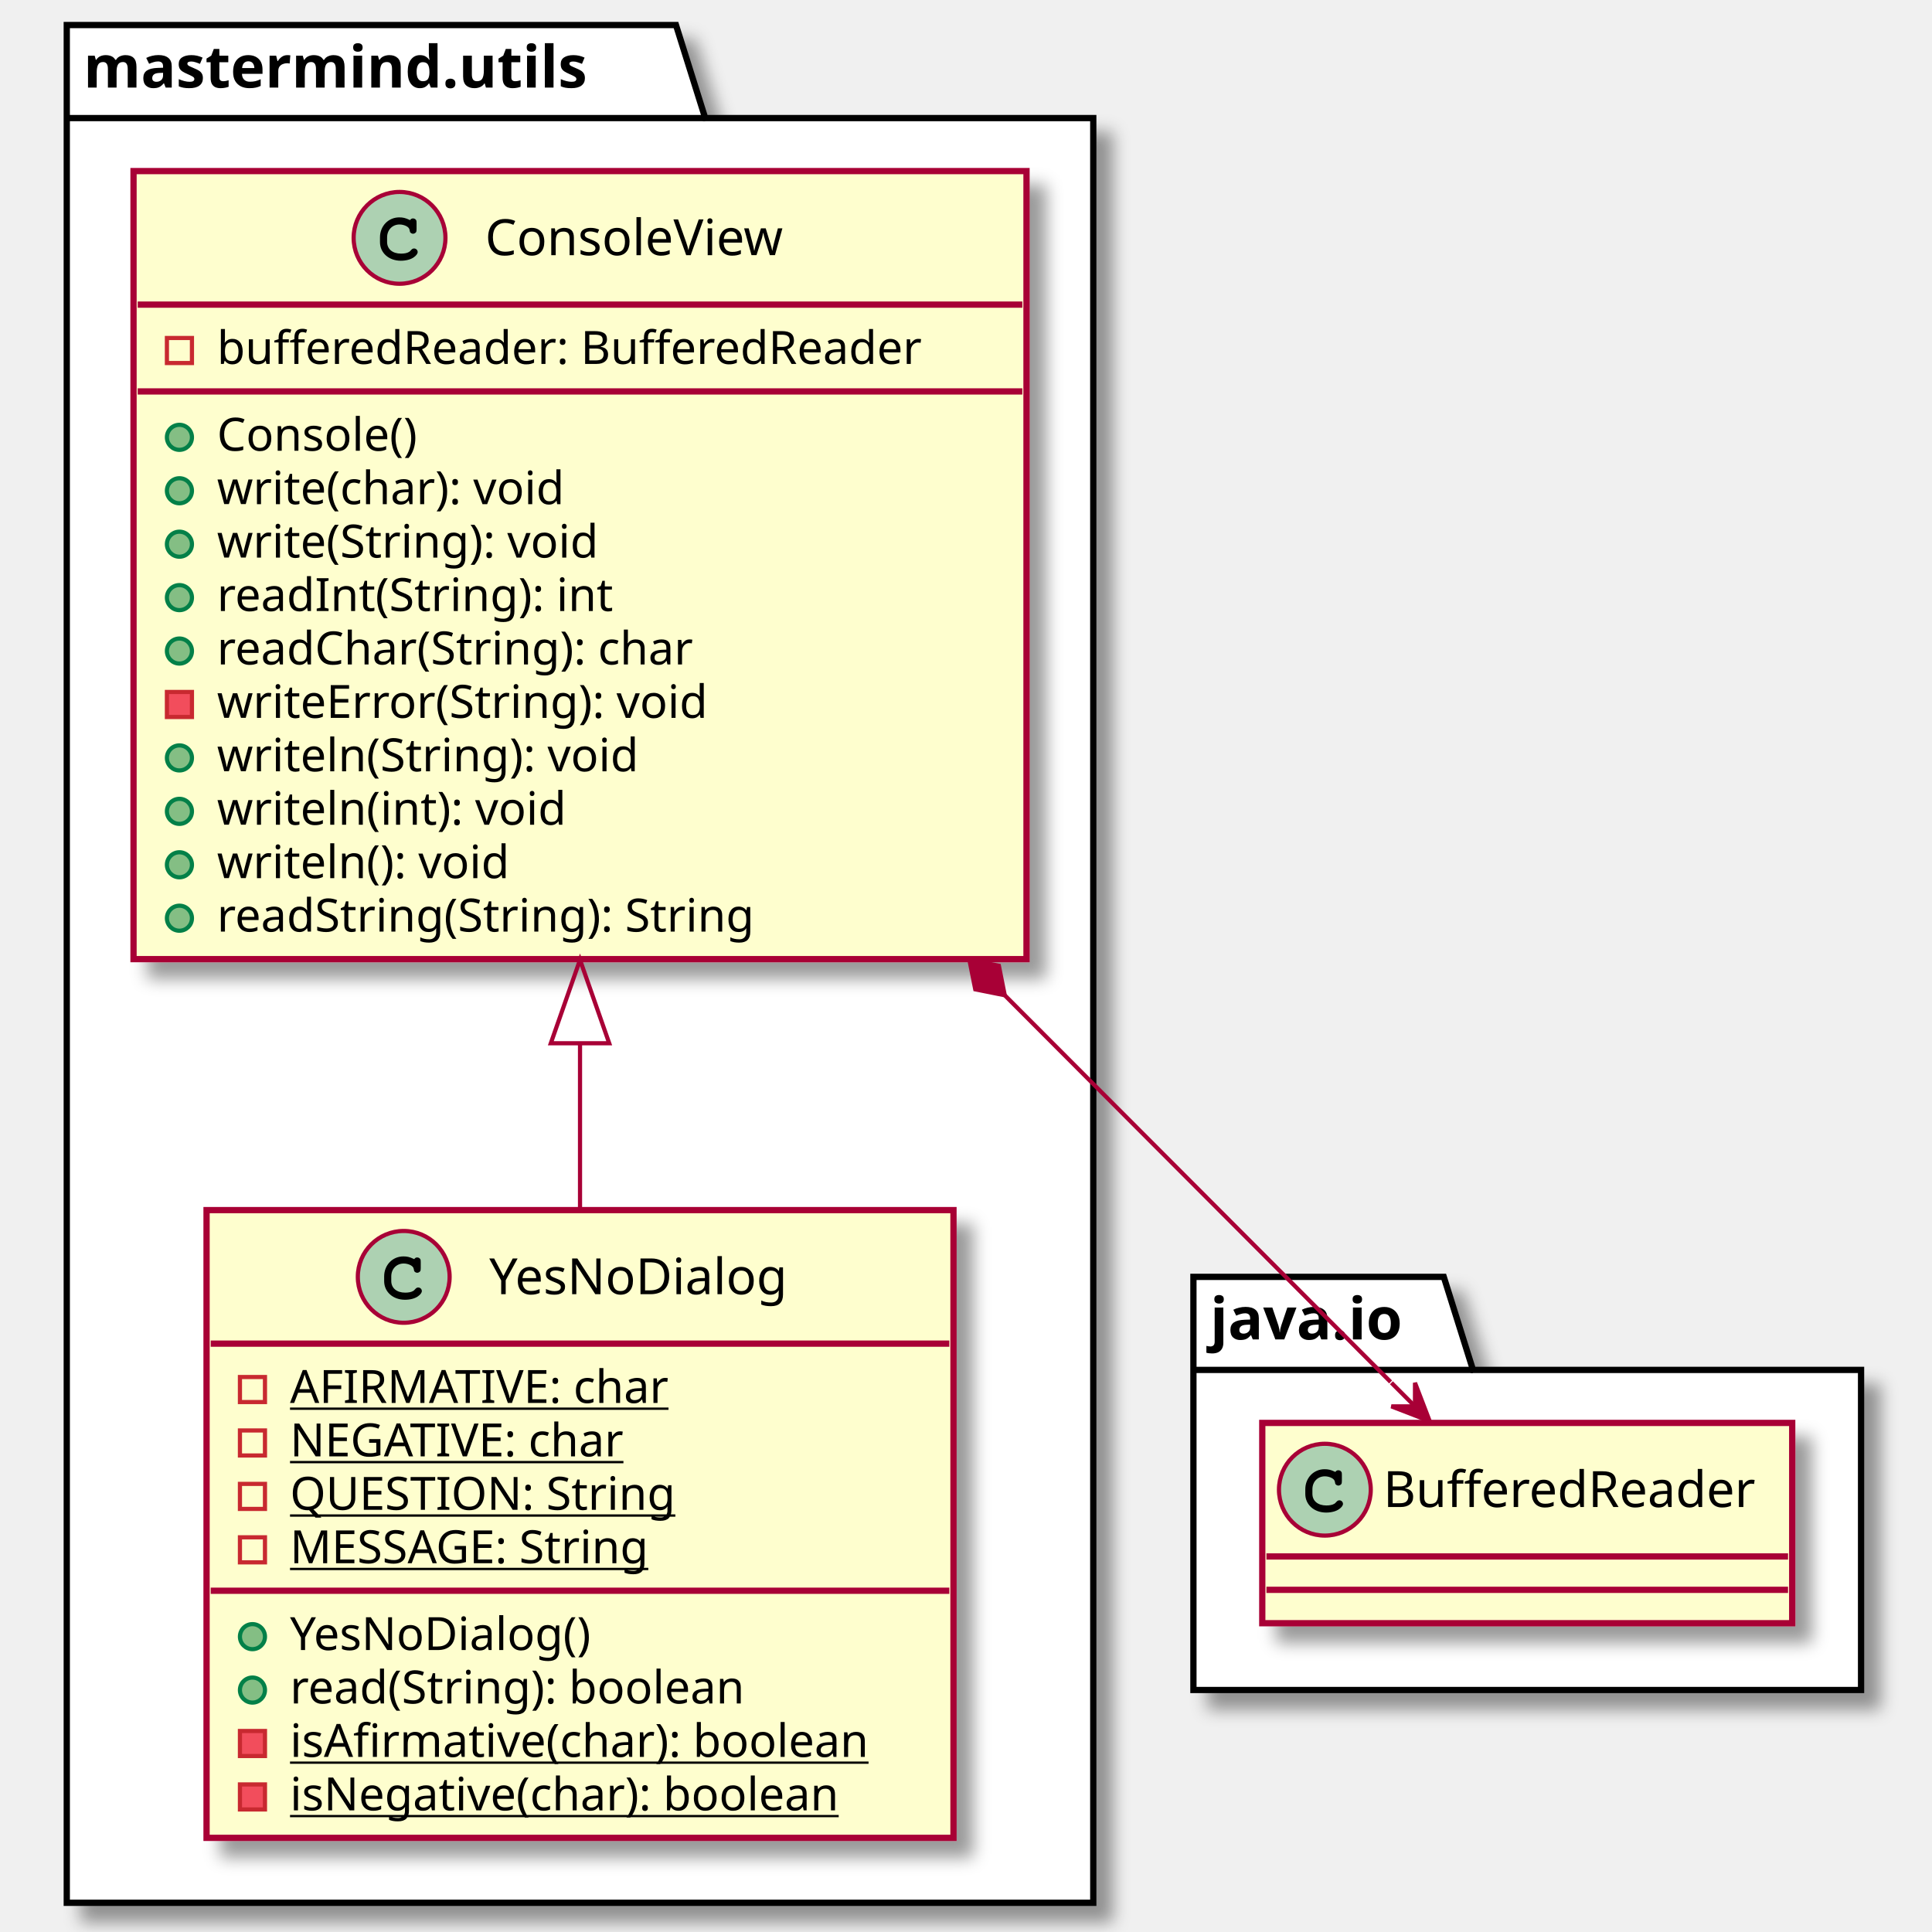
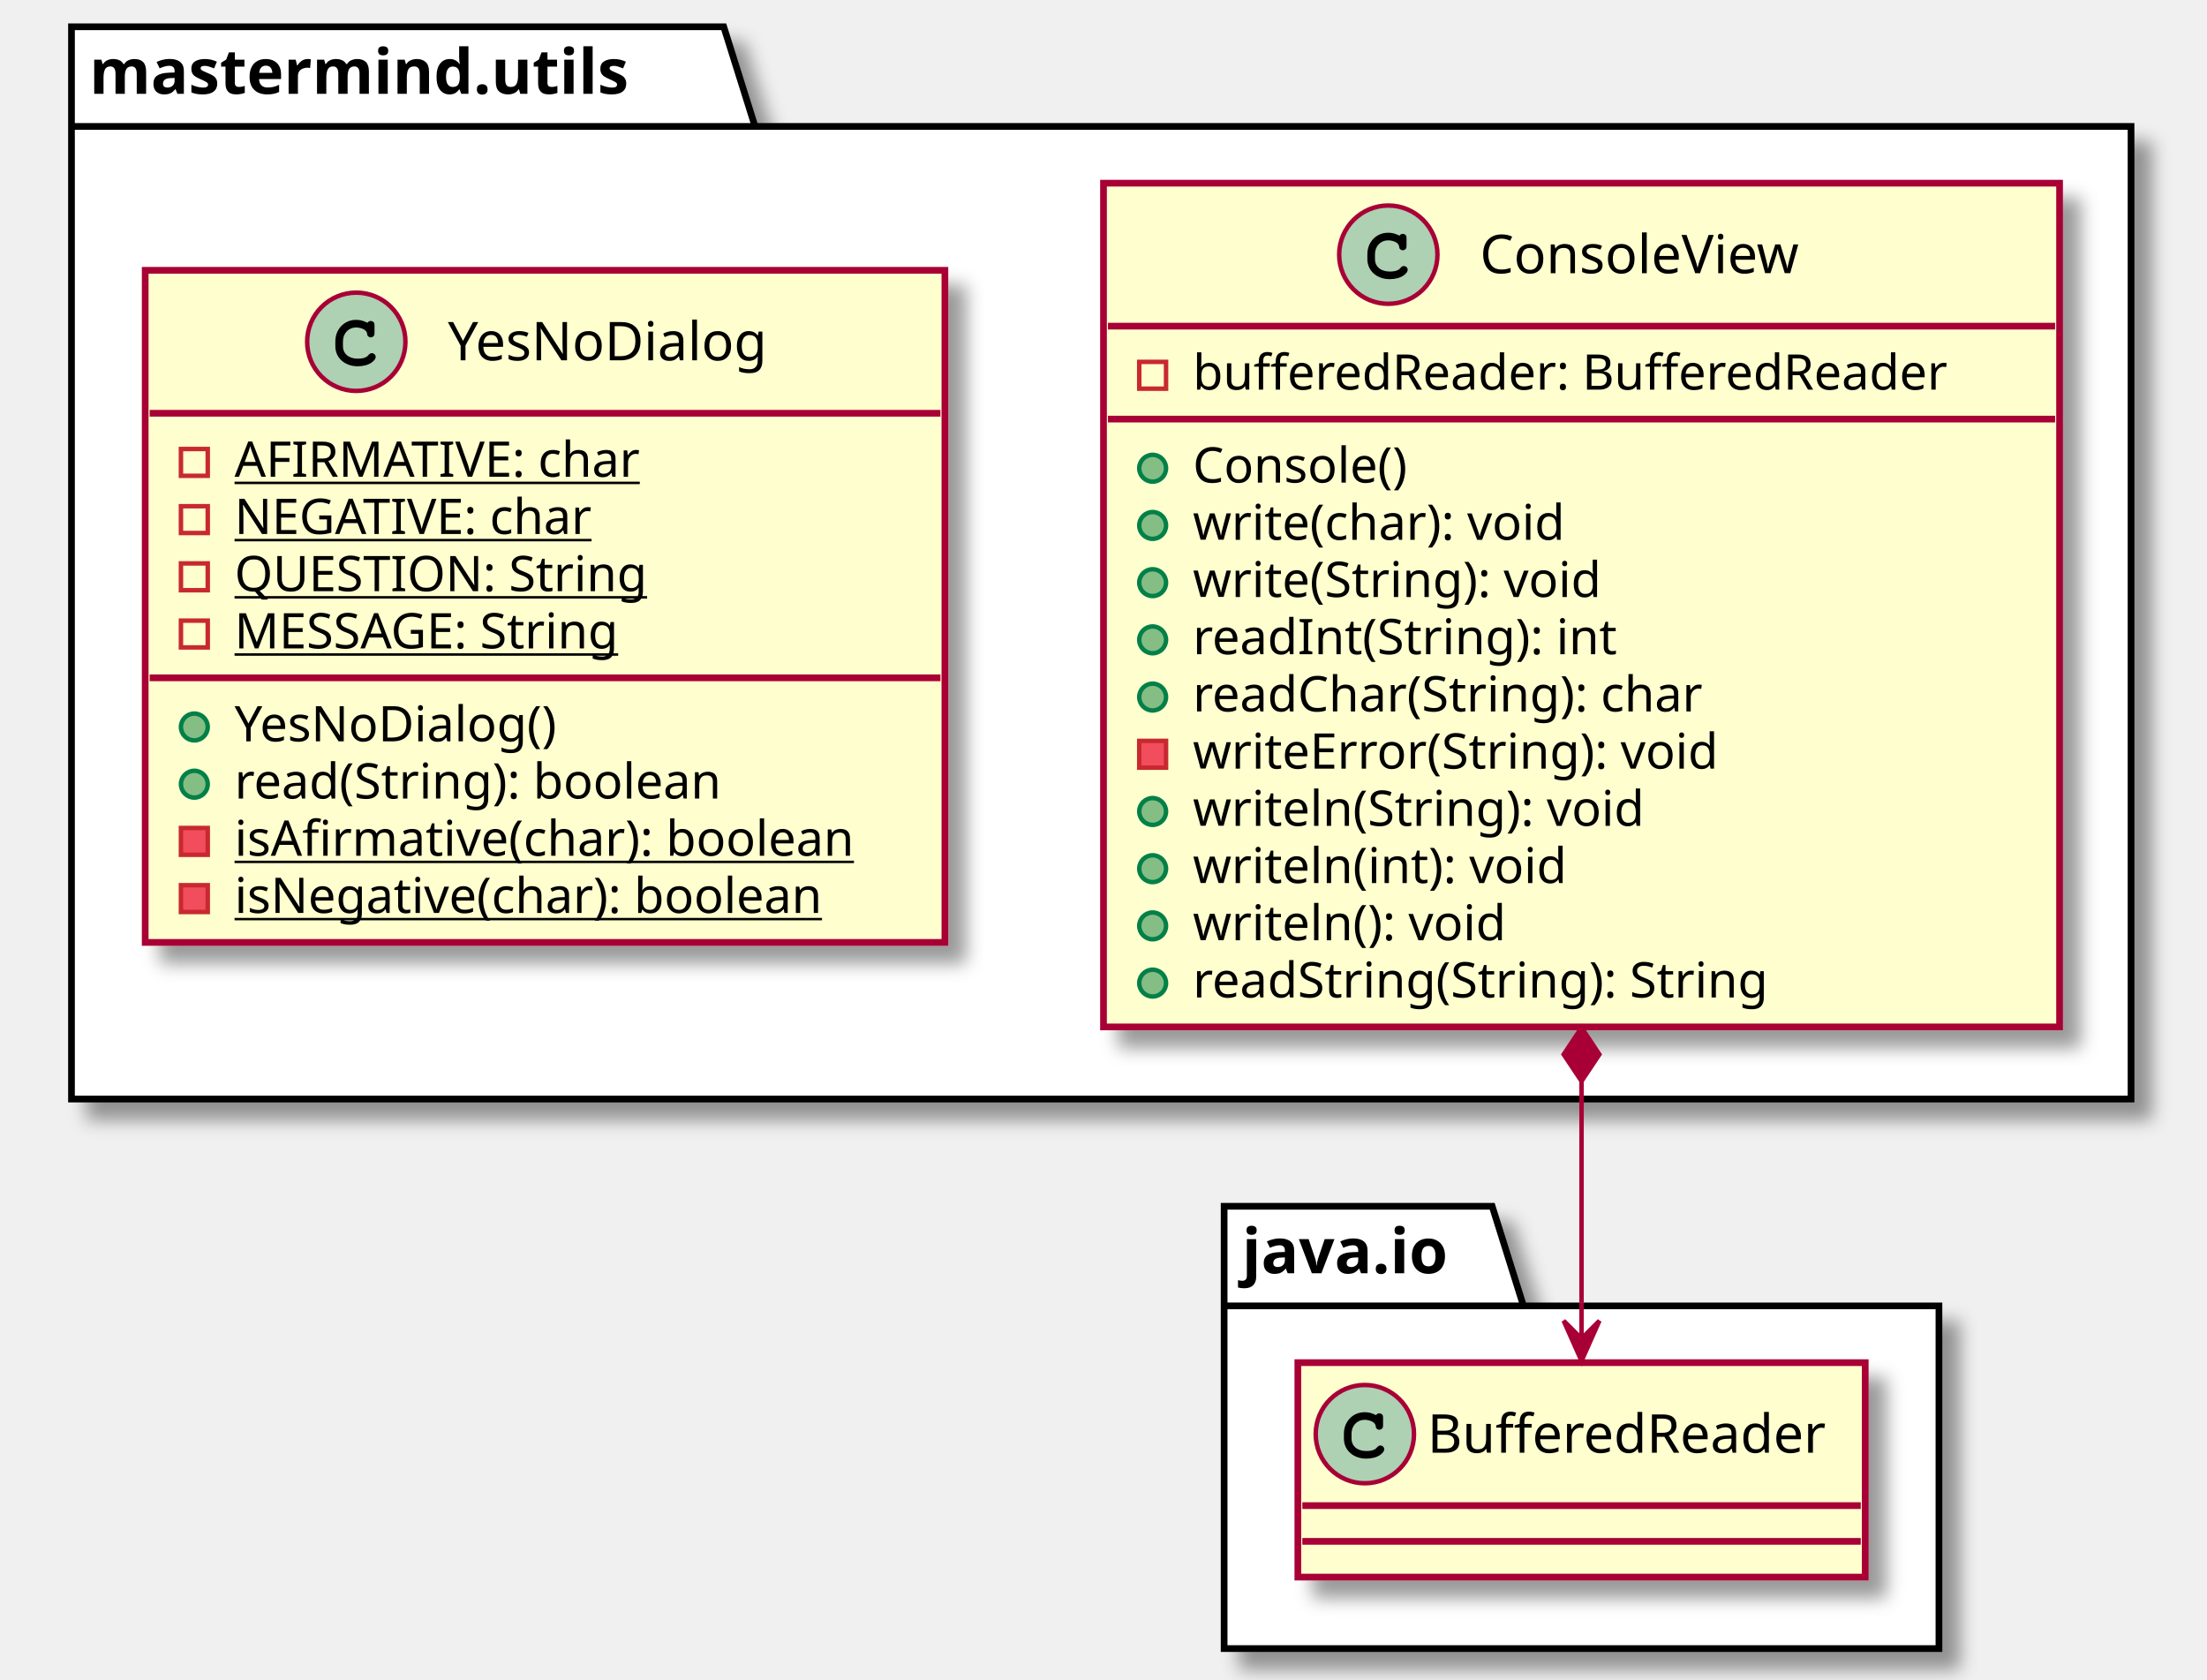
- <svg xmlns="http://www.w3.org/2000/svg" contentScriptType="application/ecmascript" contentStyleType="text/css" height="463px" preserveAspectRatio="none" style="width:463px;height:463px;" version="1.1" viewBox="0 0 463 463" width="463px" zoomAndPan="magnify">
+ <svg xmlns="http://www.w3.org/2000/svg" contentScriptType="application/ecmascript" contentStyleType="text/css" height="376px" preserveAspectRatio="none" style="width:494px;height:376px;" version="1.1" viewBox="0 0 494 376" width="494px" zoomAndPan="magnify">
  <defs>
-     <filter height="300%" id="f1lk8zqtuqgp5k" width="300%" x="-1" y="-1">
+     <filter height="300%" id="fvce5t7gcagjc" width="300%" x="-1" y="-1">
      <feGaussianBlur result="blurOut" stdDeviation="2.0" />
      <feColorMatrix in="blurOut" result="blurOut2" type="matrix" values="0 0 0 0 0 0 0 0 0 0 0 0 0 0 0 0 0 0 .4 0" />
      <feOffset dx="4.0" dy="4.0" in="blurOut2" result="blurOut3" />
      <feBlend in="SourceGraphic" in2="blurOut3" mode="normal" />
    </filter>
  </defs>
  <g>
-     <polygon fill="#FFFFFF" filter="url(#f1lk8zqtuqgp5k)" points="16,6,162,6,169,28.297,262,28.297,262,456,16,456,16,6" style="stroke: #000000; stroke-width: 1.5;" />
+     <polygon fill="#FFFFFF" filter="url(#fvce5t7gcagjc)" points="16,6,162,6,169,28.297,477,28.297,477,246,16,246,16,6" style="stroke: #000000; stroke-width: 1.5;" />
    <line style="stroke: #000000; stroke-width: 1.5;" x1="16" x2="169" y1="28.297" y2="28.297" />
    <text fill="#000000" font-family="sans-serif" font-size="14" font-weight="bold" lengthAdjust="spacingAndGlyphs" textLength="140" x="20" y="20.995">mastermind.utils</text>
-     <polygon fill="#FFFFFF" filter="url(#f1lk8zqtuqgp5k)" points="286,306,346,306,353,328.297,446,328.297,446,405,286,405,286,306" style="stroke: #000000; stroke-width: 1.5;" />
-     <line style="stroke: #000000; stroke-width: 1.5;" x1="286" x2="353" y1="328.297" y2="328.297" />
-     <text fill="#000000" font-family="sans-serif" font-size="14" font-weight="bold" lengthAdjust="spacingAndGlyphs" textLength="54" x="290" y="320.995">java.io</text>
-     <rect codeLine="1" fill="#FEFECE" filter="url(#f1lk8zqtuqgp5k)" height="188.852" id="mastermind.utils.ConsoleView" style="stroke: #A80036; stroke-width: 1.5;" width="214" x="32" y="41" />
-     <ellipse cx="95.75" cy="57" fill="#ADD1B2" rx="11" ry="11" style="stroke: #A80036; stroke-width: 1.0;" />
-     <path d="M98.094,52.672 C97.156,52.234 96.562,52.094 95.688,52.094 C93.062,52.094 91.062,54.172 91.062,56.891 L91.062,58.016 C91.062,60.594 93.172,62.484 96.062,62.484 C97.281,62.484 98.438,62.188 99.188,61.641 C99.766,61.234 100.094,60.781 100.094,60.391 C100.094,59.938 99.703,59.547 99.234,59.547 C99.016,59.547 98.812,59.625 98.625,59.812 C98.172,60.297 98.172,60.297 97.984,60.391 C97.562,60.656 96.875,60.781 96.109,60.781 C94.062,60.781 92.766,59.688 92.766,57.984 L92.766,56.891 C92.766,55.109 94.016,53.797 95.75,53.797 C96.328,53.797 96.938,53.953 97.406,54.203 C97.891,54.484 98.062,54.703 98.156,55.109 C98.219,55.516 98.25,55.641 98.391,55.766 C98.531,55.906 98.766,56.016 98.984,56.016 C99.25,56.016 99.516,55.875 99.688,55.656 C99.797,55.5 99.828,55.312 99.828,54.891 L99.828,53.469 C99.828,53.031 99.812,52.906 99.719,52.75 C99.562,52.484 99.281,52.344 98.984,52.344 C98.688,52.344 98.484,52.438 98.266,52.75 L98.094,52.672 Z " />
-     <text fill="#000000" font-family="sans-serif" font-size="12" lengthAdjust="spacingAndGlyphs" textLength="78" x="116.25" y="61.154">ConsoleView</text>
-     <line style="stroke: #A80036; stroke-width: 1.5;" x1="33" x2="245" y1="73" y2="73" />
-     <rect fill="none" height="6" style="stroke: #C82930; stroke-width: 1.0;" width="6" x="40" y="81" />
-     <text fill="#000000" font-family="sans-serif" font-size="11" lengthAdjust="spacingAndGlyphs" textLength="188" x="52" y="87.21">bufferedReader: BufferedReader</text>
-     <line style="stroke: #A80036; stroke-width: 1.5;" x1="33" x2="245" y1="93.805" y2="93.805" />
-     <ellipse cx="43" cy="104.805" fill="#84BE84" rx="3" ry="3" style="stroke: #038048; stroke-width: 1.0;" />
-     <text fill="#000000" font-family="sans-serif" font-size="11" lengthAdjust="spacingAndGlyphs" textLength="54" x="52" y="108.015">Console()</text>
-     <ellipse cx="43" cy="117.609" fill="#84BE84" rx="3" ry="3" style="stroke: #038048; stroke-width: 1.0;" />
-     <text fill="#000000" font-family="sans-serif" font-size="11" lengthAdjust="spacingAndGlyphs" textLength="91" x="52" y="120.82">write(char): void</text>
-     <ellipse cx="43" cy="130.414" fill="#84BE84" rx="3" ry="3" style="stroke: #038048; stroke-width: 1.0;" />
-     <text fill="#000000" font-family="sans-serif" font-size="11" lengthAdjust="spacingAndGlyphs" textLength="100" x="52" y="133.625">write(String): void</text>
-     <ellipse cx="43" cy="143.219" fill="#84BE84" rx="3" ry="3" style="stroke: #038048; stroke-width: 1.0;" />
-     <text fill="#000000" font-family="sans-serif" font-size="11" lengthAdjust="spacingAndGlyphs" textLength="102" x="52" y="146.429">readInt(String): int</text>
-     <ellipse cx="43" cy="156.023" fill="#84BE84" rx="3" ry="3" style="stroke: #038048; stroke-width: 1.0;" />
-     <text fill="#000000" font-family="sans-serif" font-size="11" lengthAdjust="spacingAndGlyphs" textLength="124" x="52" y="159.234">readChar(String): char</text>
-     <rect fill="#F24D5C" height="6" style="stroke: #C82930; stroke-width: 1.0;" width="6" x="40" y="165.828" />
-     <text fill="#000000" font-family="sans-serif" font-size="11" lengthAdjust="spacingAndGlyphs" textLength="126" x="52" y="172.039">writeError(String): void</text>
-     <ellipse cx="43" cy="181.633" fill="#84BE84" rx="3" ry="3" style="stroke: #038048; stroke-width: 1.0;" />
-     <text fill="#000000" font-family="sans-serif" font-size="11" lengthAdjust="spacingAndGlyphs" textLength="110" x="52" y="184.843">writeln(String): void</text>
-     <ellipse cx="43" cy="194.438" fill="#84BE84" rx="3" ry="3" style="stroke: #038048; stroke-width: 1.0;" />
-     <text fill="#000000" font-family="sans-serif" font-size="11" lengthAdjust="spacingAndGlyphs" textLength="91" x="52" y="197.648">writeln(int): void</text>
-     <ellipse cx="43" cy="207.242" fill="#84BE84" rx="3" ry="3" style="stroke: #038048; stroke-width: 1.0;" />
-     <text fill="#000000" font-family="sans-serif" font-size="11" lengthAdjust="spacingAndGlyphs" textLength="77" x="52" y="210.453">writeln(): void</text>
-     <ellipse cx="43" cy="220.047" fill="#84BE84" rx="3" ry="3" style="stroke: #038048; stroke-width: 1.0;" />
-     <text fill="#000000" font-family="sans-serif" font-size="11" lengthAdjust="spacingAndGlyphs" textLength="140" x="52" y="223.257">readString(String): String</text>
-     <rect codeLine="16" fill="#FEFECE" filter="url(#f1lk8zqtuqgp5k)" height="150.438" id="mastermind.utils.YesNoDialog" style="stroke: #A80036; stroke-width: 1.5;" width="179" x="49.5" y="290" />
-     <ellipse cx="96.75" cy="306" fill="#ADD1B2" rx="11" ry="11" style="stroke: #A80036; stroke-width: 1.0;" />
-     <path d="M99.094,301.672 C98.156,301.234 97.562,301.094 96.688,301.094 C94.062,301.094 92.062,303.172 92.062,305.891 L92.062,307.016 C92.062,309.594 94.172,311.484 97.062,311.484 C98.281,311.484 99.438,311.188 100.188,310.641 C100.766,310.234 101.094,309.781 101.094,309.391 C101.094,308.938 100.703,308.547 100.234,308.547 C100.016,308.547 99.812,308.625 99.625,308.812 C99.172,309.297 99.172,309.297 98.984,309.391 C98.562,309.656 97.875,309.781 97.109,309.781 C95.062,309.781 93.766,308.688 93.766,306.984 L93.766,305.891 C93.766,304.109 95.016,302.797 96.75,302.797 C97.328,302.797 97.938,302.953 98.406,303.203 C98.891,303.484 99.062,303.703 99.156,304.109 C99.219,304.516 99.25,304.641 99.391,304.766 C99.531,304.906 99.766,305.016 99.984,305.016 C100.25,305.016 100.516,304.875 100.688,304.656 C100.797,304.5 100.828,304.312 100.828,303.891 L100.828,302.469 C100.828,302.031 100.812,301.906 100.719,301.75 C100.562,301.484 100.281,301.344 99.984,301.344 C99.688,301.344 99.484,301.438 99.266,301.75 L99.094,301.672 Z " />
-     <text fill="#000000" font-family="sans-serif" font-size="12" lengthAdjust="spacingAndGlyphs" textLength="76" x="117.25" y="310.154">YesNoDialog</text>
-     <line style="stroke: #A80036; stroke-width: 1.5;" x1="50.5" x2="227.5" y1="322" y2="322" />
-     <rect fill="none" height="6" style="stroke: #C82930; stroke-width: 1.0;" width="6" x="57.5" y="330" />
-     <text fill="#000000" font-family="sans-serif" font-size="11" lengthAdjust="spacingAndGlyphs" text-decoration="underline" textLength="97" x="69.5" y="336.21">AFIRMATIVE: char</text>
-     <rect fill="none" height="6" style="stroke: #C82930; stroke-width: 1.0;" width="6" x="57.5" y="342.805" />
-     <text fill="#000000" font-family="sans-serif" font-size="11" lengthAdjust="spacingAndGlyphs" text-decoration="underline" textLength="88" x="69.5" y="349.015">NEGATIVE: char</text>
-     <rect fill="none" height="6" style="stroke: #C82930; stroke-width: 1.0;" width="6" x="57.5" y="355.609" />
-     <text fill="#000000" font-family="sans-serif" font-size="11" lengthAdjust="spacingAndGlyphs" text-decoration="underline" textLength="99" x="69.5" y="361.82">QUESTION: String</text>
-     <rect fill="none" height="6" style="stroke: #C82930; stroke-width: 1.0;" width="6" x="57.5" y="368.414" />
-     <text fill="#000000" font-family="sans-serif" font-size="11" lengthAdjust="spacingAndGlyphs" text-decoration="underline" textLength="96" x="69.5" y="374.625">MESSAGE: String</text>
-     <line style="stroke: #A80036; stroke-width: 1.5;" x1="50.5" x2="227.5" y1="381.219" y2="381.219" />
-     <ellipse cx="60.5" cy="392.219" fill="#84BE84" rx="3" ry="3" style="stroke: #038048; stroke-width: 1.0;" />
-     <text fill="#000000" font-family="sans-serif" font-size="11" lengthAdjust="spacingAndGlyphs" textLength="80" x="69.5" y="395.429">YesNoDialog()</text>
-     <ellipse cx="60.5" cy="405.023" fill="#84BE84" rx="3" ry="3" style="stroke: #038048; stroke-width: 1.0;" />
-     <text fill="#000000" font-family="sans-serif" font-size="11" lengthAdjust="spacingAndGlyphs" textLength="120" x="69.5" y="408.234">read(String): boolean</text>
-     <rect fill="#F24D5C" height="6" style="stroke: #C82930; stroke-width: 1.0;" width="6" x="57.5" y="414.828" />
-     <text fill="#000000" font-family="sans-serif" font-size="11" lengthAdjust="spacingAndGlyphs" text-decoration="underline" textLength="153" x="69.5" y="421.039">isAfirmative(char): boolean</text>
-     <rect fill="#F24D5C" height="6" style="stroke: #C82930; stroke-width: 1.0;" width="6" x="57.5" y="427.633" />
-     <text fill="#000000" font-family="sans-serif" font-size="11" lengthAdjust="spacingAndGlyphs" text-decoration="underline" textLength="146" x="69.5" y="433.843">isNegative(char): boolean</text>
-     <rect fill="#FEFECE" filter="url(#f1lk8zqtuqgp5k)" height="48" id="java.io.BufferedReader" style="stroke: #A80036; stroke-width: 1.5;" width="127" x="302.5" y="341" />
-     <ellipse cx="317.5" cy="357" fill="#ADD1B2" rx="11" ry="11" style="stroke: #A80036; stroke-width: 1.0;" />
-     <path d="M319.844,352.672 C318.906,352.234 318.312,352.094 317.438,352.094 C314.812,352.094 312.812,354.172 312.812,356.891 L312.812,358.016 C312.812,360.594 314.922,362.484 317.812,362.484 C319.031,362.484 320.188,362.188 320.938,361.641 C321.516,361.234 321.844,360.781 321.844,360.391 C321.844,359.938 321.453,359.547 320.984,359.547 C320.766,359.547 320.562,359.625 320.375,359.812 C319.922,360.297 319.922,360.297 319.734,360.391 C319.312,360.656 318.625,360.781 317.859,360.781 C315.812,360.781 314.516,359.688 314.516,357.984 L314.516,356.891 C314.516,355.109 315.766,353.797 317.5,353.797 C318.078,353.797 318.688,353.953 319.156,354.203 C319.641,354.484 319.812,354.703 319.906,355.109 C319.969,355.516 320,355.641 320.141,355.766 C320.281,355.906 320.516,356.016 320.734,356.016 C321,356.016 321.266,355.875 321.438,355.656 C321.547,355.5 321.578,355.312 321.578,354.891 L321.578,353.469 C321.578,353.031 321.562,352.906 321.469,352.75 C321.312,352.484 321.031,352.344 320.734,352.344 C320.438,352.344 320.234,352.438 320.016,352.75 L319.844,352.672 Z " />
-     <text fill="#000000" font-family="sans-serif" font-size="12" lengthAdjust="spacingAndGlyphs" textLength="95" x="331.5" y="361.154">BufferedReader</text>
-     <line style="stroke: #A80036; stroke-width: 1.5;" x1="303.5" x2="428.5" y1="373" y2="373" />
-     <line style="stroke: #A80036; stroke-width: 1.5;" x1="303.5" x2="428.5" y1="381" y2="381" />
-     <path codeLine="14" d="M240.788,238.512 C240.788,238.512 309.115,306.989 333.256,331.184 " fill="none" id="mastermind.utils.ConsoleView-java.io.BufferedReader" style="stroke: #A80036; stroke-width: 1.0;" />
-     <polygon fill="#A80036" points="342.629,340.578,339.103,331.382,339.097,337.039,333.44,337.033,342.629,340.578" style="stroke: #A80036; stroke-width: 1.0;" />
-     <line style="stroke: #A80036; stroke-width: 1.0;" x1="339.097" x2="333.447" y1="337.039" y2="331.375" />
-     <polygon fill="#A80036" points="232.312,230.018,233.719,237.091,240.788,238.512,239.381,231.44,232.312,230.018" style="stroke: #A80036; stroke-width: 1.0;" />
-     <path codeLine="26" d="M139,250.344 C139,263.8 139,277.255 139,289.955 " fill="none" id="mastermind.utils.ConsoleView-backto-mastermind.utils.YesNoDialog" style="stroke: #A80036; stroke-width: 1.0;" />
-     <polygon fill="none" points="132,250.018,139,230.018,146,250.018,132,250.018" style="stroke: #A80036; stroke-width: 1.0;" />
+     <polygon fill="#FFFFFF" filter="url(#fvce5t7gcagjc)" points="274,270,334,270,341,292.297,434,292.297,434,369,274,369,274,270" style="stroke: #000000; stroke-width: 1.5;" />
+     <line style="stroke: #000000; stroke-width: 1.5;" x1="274" x2="341" y1="292.297" y2="292.297" />
+     <text fill="#000000" font-family="sans-serif" font-size="14" font-weight="bold" lengthAdjust="spacingAndGlyphs" textLength="54" x="278" y="284.995">java.io</text>
+     <rect codeLine="1" fill="#FEFECE" filter="url(#fvce5t7gcagjc)" height="188.852" id="mastermind.utils.ConsoleView" style="stroke: #A80036; stroke-width: 1.5;" width="214" x="247" y="41" />
+     <ellipse cx="310.75" cy="57" fill="#ADD1B2" rx="11" ry="11" style="stroke: #A80036; stroke-width: 1.0;" />
+     <path d="M313.094,52.672 C312.156,52.234 311.562,52.094 310.688,52.094 C308.062,52.094 306.062,54.172 306.062,56.891 L306.062,58.016 C306.062,60.594 308.172,62.484 311.062,62.484 C312.281,62.484 313.438,62.188 314.188,61.641 C314.766,61.234 315.094,60.781 315.094,60.391 C315.094,59.938 314.703,59.547 314.234,59.547 C314.016,59.547 313.812,59.625 313.625,59.812 C313.172,60.297 313.172,60.297 312.984,60.391 C312.562,60.656 311.875,60.781 311.109,60.781 C309.062,60.781 307.766,59.688 307.766,57.984 L307.766,56.891 C307.766,55.109 309.016,53.797 310.75,53.797 C311.328,53.797 311.938,53.953 312.406,54.203 C312.891,54.484 313.062,54.703 313.156,55.109 C313.219,55.516 313.25,55.641 313.391,55.766 C313.531,55.906 313.766,56.016 313.984,56.016 C314.25,56.016 314.516,55.875 314.688,55.656 C314.797,55.5 314.828,55.312 314.828,54.891 L314.828,53.469 C314.828,53.031 314.812,52.906 314.719,52.75 C314.562,52.484 314.281,52.344 313.984,52.344 C313.688,52.344 313.484,52.438 313.266,52.75 L313.094,52.672 Z " />
+     <text fill="#000000" font-family="sans-serif" font-size="12" lengthAdjust="spacingAndGlyphs" textLength="78" x="331.25" y="61.154">ConsoleView</text>
+     <line style="stroke: #A80036; stroke-width: 1.5;" x1="248" x2="460" y1="73" y2="73" />
+     <rect fill="none" height="6" style="stroke: #C82930; stroke-width: 1.0;" width="6" x="255" y="81" />
+     <text fill="#000000" font-family="sans-serif" font-size="11" lengthAdjust="spacingAndGlyphs" textLength="188" x="267" y="87.21">bufferedReader: BufferedReader</text>
+     <line style="stroke: #A80036; stroke-width: 1.5;" x1="248" x2="460" y1="93.805" y2="93.805" />
+     <ellipse cx="258" cy="104.805" fill="#84BE84" rx="3" ry="3" style="stroke: #038048; stroke-width: 1.0;" />
+     <text fill="#000000" font-family="sans-serif" font-size="11" lengthAdjust="spacingAndGlyphs" textLength="54" x="267" y="108.015">Console()</text>
+     <ellipse cx="258" cy="117.609" fill="#84BE84" rx="3" ry="3" style="stroke: #038048; stroke-width: 1.0;" />
+     <text fill="#000000" font-family="sans-serif" font-size="11" lengthAdjust="spacingAndGlyphs" textLength="91" x="267" y="120.82">write(char): void</text>
+     <ellipse cx="258" cy="130.414" fill="#84BE84" rx="3" ry="3" style="stroke: #038048; stroke-width: 1.0;" />
+     <text fill="#000000" font-family="sans-serif" font-size="11" lengthAdjust="spacingAndGlyphs" textLength="100" x="267" y="133.625">write(String): void</text>
+     <ellipse cx="258" cy="143.219" fill="#84BE84" rx="3" ry="3" style="stroke: #038048; stroke-width: 1.0;" />
+     <text fill="#000000" font-family="sans-serif" font-size="11" lengthAdjust="spacingAndGlyphs" textLength="102" x="267" y="146.429">readInt(String): int</text>
+     <ellipse cx="258" cy="156.023" fill="#84BE84" rx="3" ry="3" style="stroke: #038048; stroke-width: 1.0;" />
+     <text fill="#000000" font-family="sans-serif" font-size="11" lengthAdjust="spacingAndGlyphs" textLength="124" x="267" y="159.234">readChar(String): char</text>
+     <rect fill="#F24D5C" height="6" style="stroke: #C82930; stroke-width: 1.0;" width="6" x="255" y="165.828" />
+     <text fill="#000000" font-family="sans-serif" font-size="11" lengthAdjust="spacingAndGlyphs" textLength="126" x="267" y="172.039">writeError(String): void</text>
+     <ellipse cx="258" cy="181.633" fill="#84BE84" rx="3" ry="3" style="stroke: #038048; stroke-width: 1.0;" />
+     <text fill="#000000" font-family="sans-serif" font-size="11" lengthAdjust="spacingAndGlyphs" textLength="110" x="267" y="184.843">writeln(String): void</text>
+     <ellipse cx="258" cy="194.438" fill="#84BE84" rx="3" ry="3" style="stroke: #038048; stroke-width: 1.0;" />
+     <text fill="#000000" font-family="sans-serif" font-size="11" lengthAdjust="spacingAndGlyphs" textLength="91" x="267" y="197.648">writeln(int): void</text>
+     <ellipse cx="258" cy="207.242" fill="#84BE84" rx="3" ry="3" style="stroke: #038048; stroke-width: 1.0;" />
+     <text fill="#000000" font-family="sans-serif" font-size="11" lengthAdjust="spacingAndGlyphs" textLength="77" x="267" y="210.453">writeln(): void</text>
+     <ellipse cx="258" cy="220.047" fill="#84BE84" rx="3" ry="3" style="stroke: #038048; stroke-width: 1.0;" />
+     <text fill="#000000" font-family="sans-serif" font-size="11" lengthAdjust="spacingAndGlyphs" textLength="140" x="267" y="223.257">readString(String): String</text>
+     <rect codeLine="15" fill="#FEFECE" filter="url(#fvce5t7gcagjc)" height="150.438" id="mastermind.utils.YesNoDialog" style="stroke: #A80036; stroke-width: 1.5;" width="179" x="32.5" y="60.5" />
+     <ellipse cx="79.75" cy="76.5" fill="#ADD1B2" rx="11" ry="11" style="stroke: #A80036; stroke-width: 1.0;" />
+     <path d="M82.094,72.172 C81.156,71.734 80.562,71.594 79.688,71.594 C77.062,71.594 75.062,73.672 75.062,76.391 L75.062,77.516 C75.062,80.094 77.172,81.984 80.062,81.984 C81.281,81.984 82.438,81.688 83.188,81.141 C83.766,80.734 84.094,80.281 84.094,79.891 C84.094,79.438 83.703,79.047 83.234,79.047 C83.016,79.047 82.812,79.125 82.625,79.312 C82.172,79.797 82.172,79.797 81.984,79.891 C81.562,80.156 80.875,80.281 80.109,80.281 C78.062,80.281 76.766,79.188 76.766,77.484 L76.766,76.391 C76.766,74.609 78.016,73.297 79.75,73.297 C80.328,73.297 80.938,73.453 81.406,73.703 C81.891,73.984 82.062,74.203 82.156,74.609 C82.219,75.016 82.25,75.141 82.391,75.266 C82.531,75.406 82.766,75.516 82.984,75.516 C83.25,75.516 83.516,75.375 83.688,75.156 C83.797,75 83.828,74.812 83.828,74.391 L83.828,72.969 C83.828,72.531 83.812,72.406 83.719,72.25 C83.562,71.984 83.281,71.844 82.984,71.844 C82.688,71.844 82.484,71.938 82.266,72.25 L82.094,72.172 Z " />
+     <text fill="#000000" font-family="sans-serif" font-size="12" lengthAdjust="spacingAndGlyphs" textLength="76" x="100.25" y="80.654">YesNoDialog</text>
+     <line style="stroke: #A80036; stroke-width: 1.5;" x1="33.5" x2="210.5" y1="92.5" y2="92.5" />
+     <rect fill="none" height="6" style="stroke: #C82930; stroke-width: 1.0;" width="6" x="40.5" y="100.5" />
+     <text fill="#000000" font-family="sans-serif" font-size="11" lengthAdjust="spacingAndGlyphs" text-decoration="underline" textLength="97" x="52.5" y="106.71">AFIRMATIVE: char</text>
+     <rect fill="none" height="6" style="stroke: #C82930; stroke-width: 1.0;" width="6" x="40.5" y="113.305" />
+     <text fill="#000000" font-family="sans-serif" font-size="11" lengthAdjust="spacingAndGlyphs" text-decoration="underline" textLength="88" x="52.5" y="119.515">NEGATIVE: char</text>
+     <rect fill="none" height="6" style="stroke: #C82930; stroke-width: 1.0;" width="6" x="40.5" y="126.109" />
+     <text fill="#000000" font-family="sans-serif" font-size="11" lengthAdjust="spacingAndGlyphs" text-decoration="underline" textLength="99" x="52.5" y="132.32">QUESTION: String</text>
+     <rect fill="none" height="6" style="stroke: #C82930; stroke-width: 1.0;" width="6" x="40.5" y="138.914" />
+     <text fill="#000000" font-family="sans-serif" font-size="11" lengthAdjust="spacingAndGlyphs" text-decoration="underline" textLength="96" x="52.5" y="145.125">MESSAGE: String</text>
+     <line style="stroke: #A80036; stroke-width: 1.5;" x1="33.5" x2="210.5" y1="151.719" y2="151.719" />
+     <ellipse cx="43.5" cy="162.719" fill="#84BE84" rx="3" ry="3" style="stroke: #038048; stroke-width: 1.0;" />
+     <text fill="#000000" font-family="sans-serif" font-size="11" lengthAdjust="spacingAndGlyphs" textLength="80" x="52.5" y="165.929">YesNoDialog()</text>
+     <ellipse cx="43.5" cy="175.523" fill="#84BE84" rx="3" ry="3" style="stroke: #038048; stroke-width: 1.0;" />
+     <text fill="#000000" font-family="sans-serif" font-size="11" lengthAdjust="spacingAndGlyphs" textLength="120" x="52.5" y="178.734">read(String): boolean</text>
+     <rect fill="#F24D5C" height="6" style="stroke: #C82930; stroke-width: 1.0;" width="6" x="40.5" y="185.328" />
+     <text fill="#000000" font-family="sans-serif" font-size="11" lengthAdjust="spacingAndGlyphs" text-decoration="underline" textLength="153" x="52.5" y="191.539">isAfirmative(char): boolean</text>
+     <rect fill="#F24D5C" height="6" style="stroke: #C82930; stroke-width: 1.0;" width="6" x="40.5" y="198.133" />
+     <text fill="#000000" font-family="sans-serif" font-size="11" lengthAdjust="spacingAndGlyphs" text-decoration="underline" textLength="146" x="52.5" y="204.343">isNegative(char): boolean</text>
+     <rect fill="#FEFECE" filter="url(#fvce5t7gcagjc)" height="48" id="java.io.BufferedReader" style="stroke: #A80036; stroke-width: 1.5;" width="127" x="290.5" y="305" />
+     <ellipse cx="305.5" cy="321" fill="#ADD1B2" rx="11" ry="11" style="stroke: #A80036; stroke-width: 1.0;" />
+     <path d="M307.844,316.672 C306.906,316.234 306.312,316.094 305.438,316.094 C302.812,316.094 300.812,318.172 300.812,320.891 L300.812,322.016 C300.812,324.594 302.922,326.484 305.812,326.484 C307.031,326.484 308.188,326.188 308.938,325.641 C309.516,325.234 309.844,324.781 309.844,324.391 C309.844,323.938 309.453,323.547 308.984,323.547 C308.766,323.547 308.562,323.625 308.375,323.812 C307.922,324.297 307.922,324.297 307.734,324.391 C307.312,324.656 306.625,324.781 305.859,324.781 C303.812,324.781 302.516,323.688 302.516,321.984 L302.516,320.891 C302.516,319.109 303.766,317.797 305.5,317.797 C306.078,317.797 306.688,317.953 307.156,318.203 C307.641,318.484 307.812,318.703 307.906,319.109 C307.969,319.516 308,319.641 308.141,319.766 C308.281,319.906 308.516,320.016 308.734,320.016 C309,320.016 309.266,319.875 309.438,319.656 C309.547,319.5 309.578,319.312 309.578,318.891 L309.578,317.469 C309.578,317.031 309.562,316.906 309.469,316.75 C309.312,316.484 309.031,316.344 308.734,316.344 C308.438,316.344 308.234,316.438 308.016,316.75 L307.844,316.672 Z " />
+     <text fill="#000000" font-family="sans-serif" font-size="12" lengthAdjust="spacingAndGlyphs" textLength="95" x="319.5" y="325.154">BufferedReader</text>
+     <line style="stroke: #A80036; stroke-width: 1.5;" x1="291.5" x2="416.5" y1="337" y2="337" />
+     <line style="stroke: #A80036; stroke-width: 1.5;" x1="291.5" x2="416.5" y1="345" y2="345" />
+     <path codeLine="26" d="M354,242.006 C354,242.006 354,277.542 354,291.596 " fill="none" id="mastermind.utils.ConsoleView-java.io.BufferedReader" style="stroke: #A80036; stroke-width: 1.0;" />
+     <polygon fill="#A80036" points="354,304.626,358,295.626,354,299.626,350,295.626,354,304.626" style="stroke: #A80036; stroke-width: 1.0;" />
+     <line style="stroke: #A80036; stroke-width: 1.0;" x1="354" x2="354" y1="299.626" y2="291.626" />
+     <polygon fill="#A80036" points="354,230.006,350,236.006,354,242.006,358,236.006,354,230.006" style="stroke: #A80036; stroke-width: 1.0;" />
  </g>
</svg>
